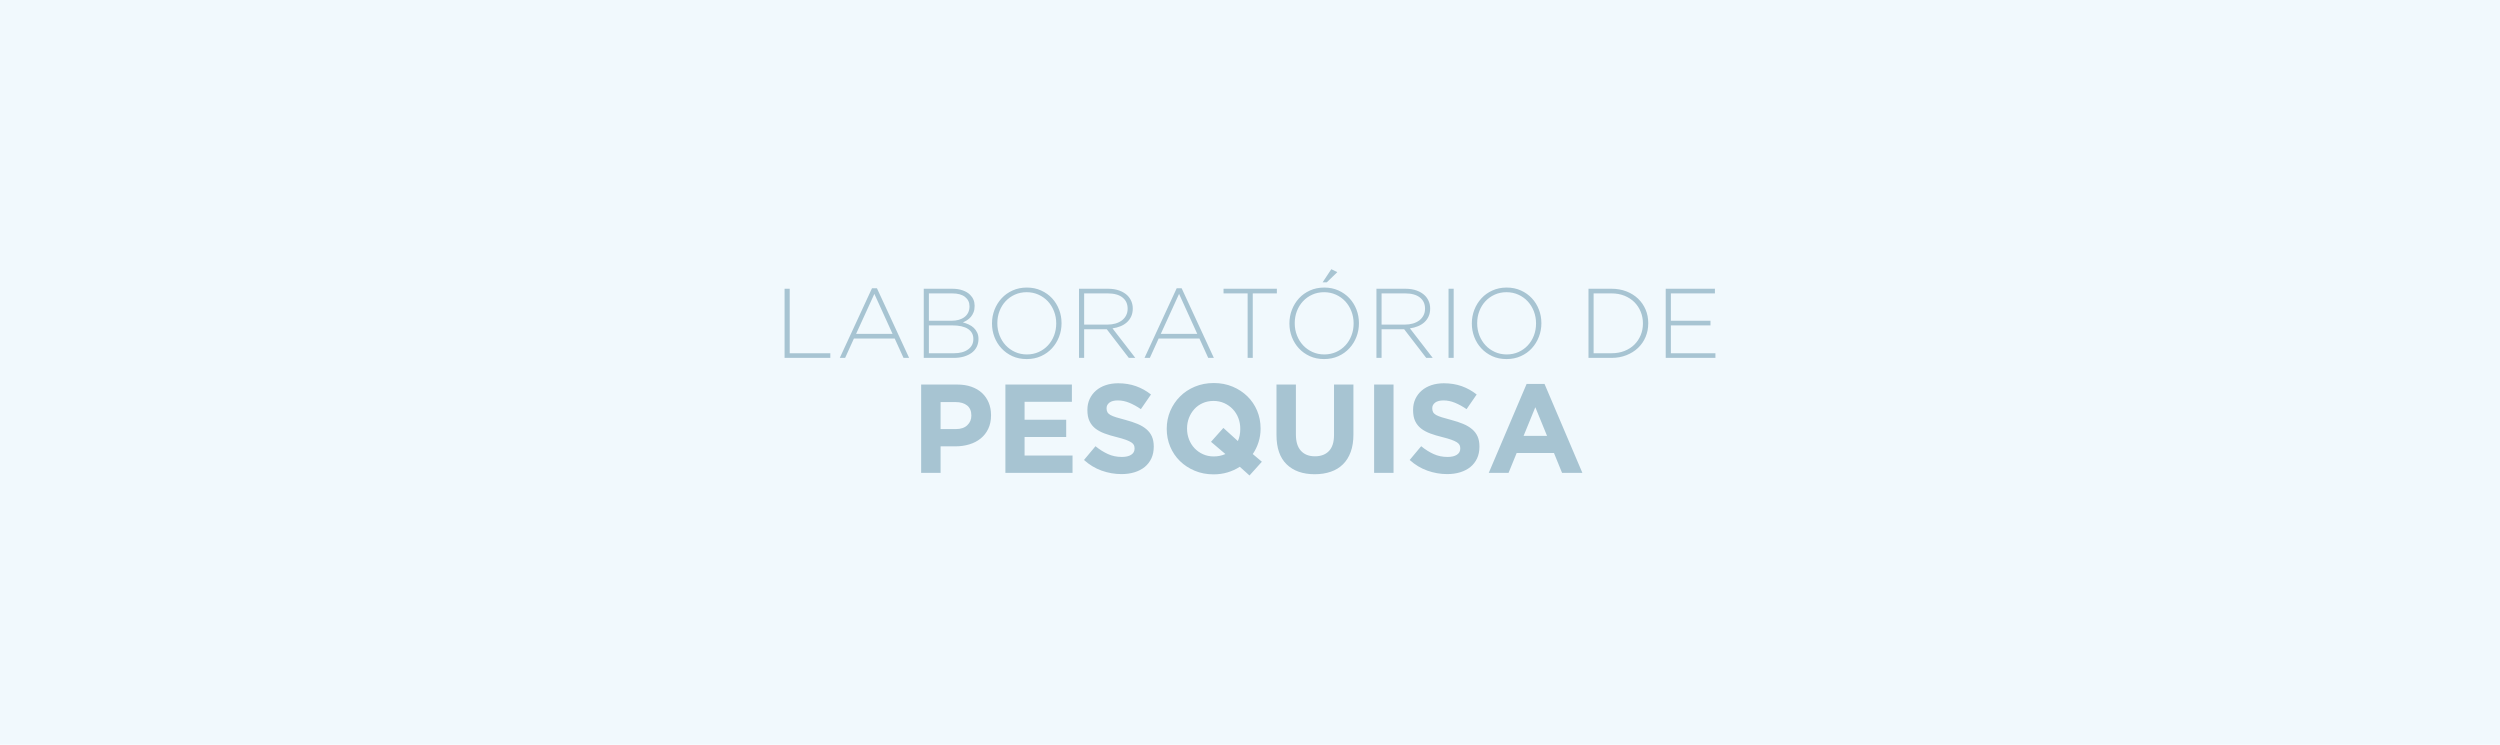
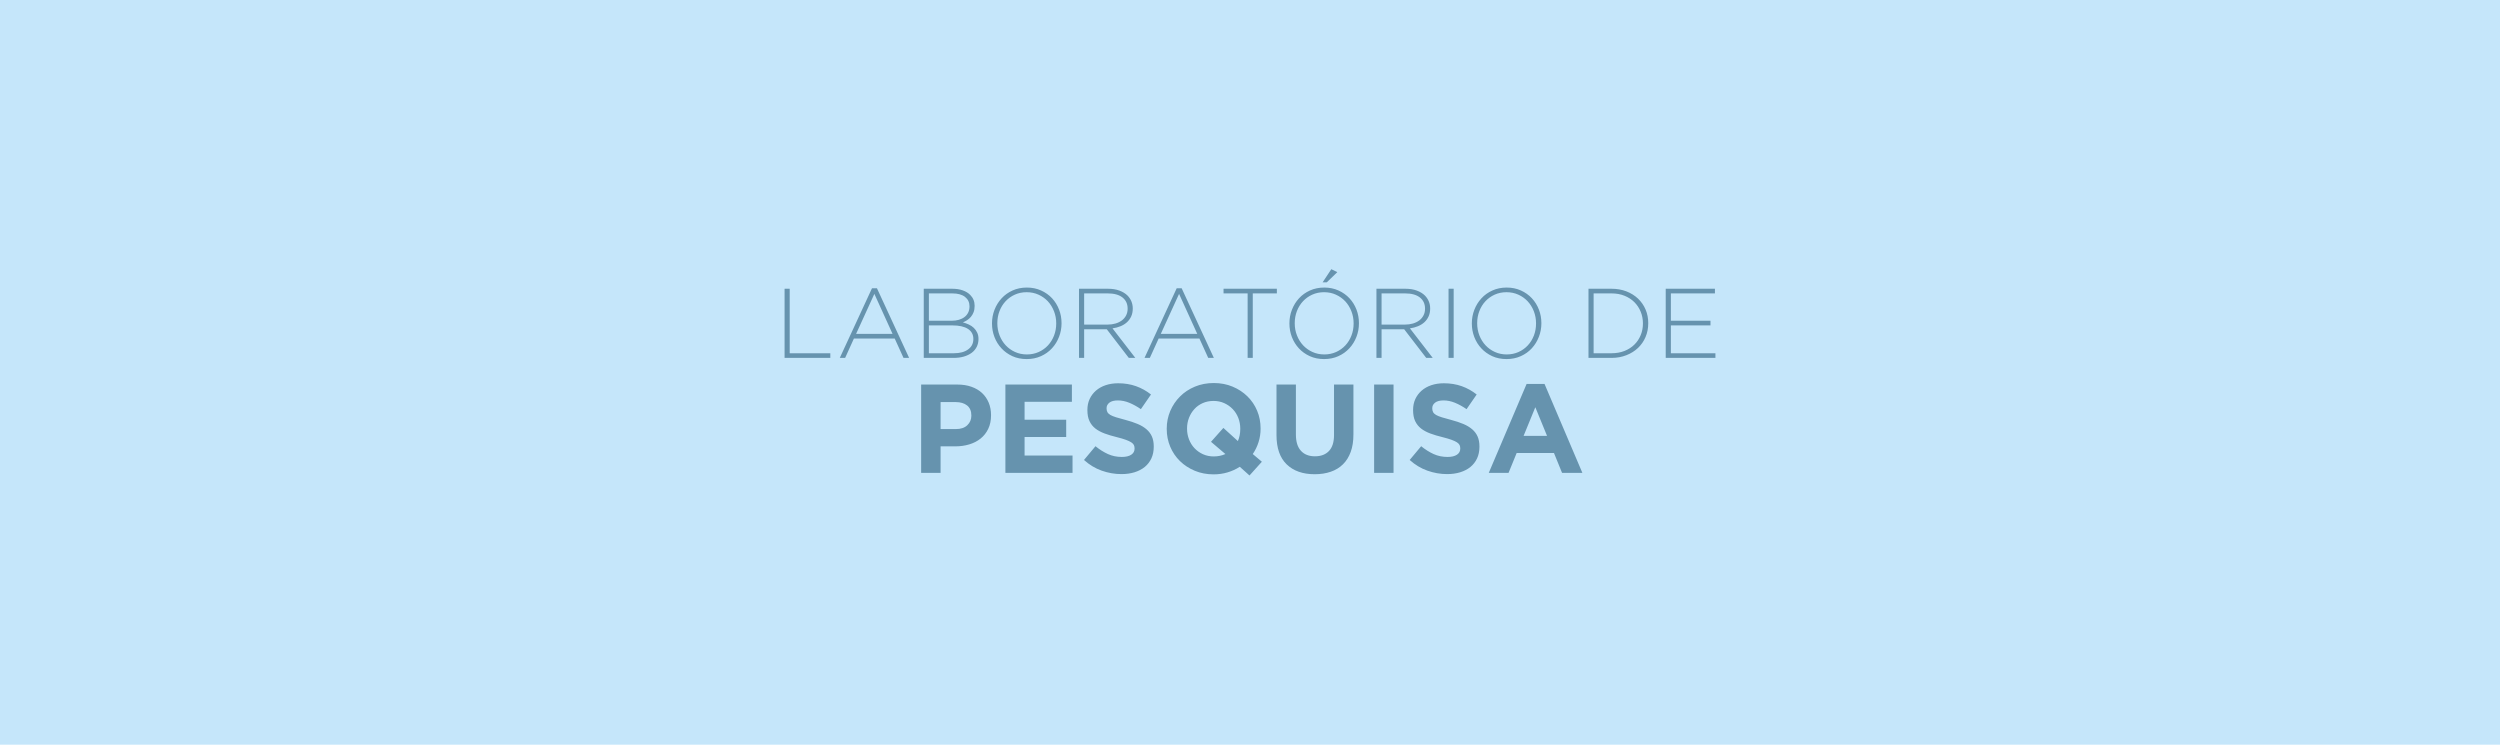
<svg xmlns="http://www.w3.org/2000/svg" xml:space="preserve" width="940px" height="280px" version="1.1" style="shape-rendering:geometricPrecision; text-rendering:geometricPrecision; image-rendering:optimizeQuality; fill-rule:evenodd; clip-rule:evenodd" viewBox="0 0 940 280">
  <defs>
    <style type="text/css">
   
-     .fil0 {fill:#F1F9FD}
-     .fil1 {fill:#A7C4D2;fill-rule:nonzero}
+     .fil0 {fill:#C5E6FA}
+     .fil1 {fill:#6693AE;fill-rule:nonzero}
   
  </style>
  </defs>
  <g id="Fundo">
    <polygon class="fil0" points="0,0 940,0 940,280 0,280 " />
  </g>
  <g id="Arte">
    <path class="fil1" d="M295 108.57l1.93 0 0 24.25 15.27 0 0 1.75 -17.2 0 0 -26zm40.6 16.97l-6.84 -15.04 -6.87 15.04 13.71 0zm-7.73 -17.16l1.86 0 12.1 26.19 -2.11 0 -3.31 -7.28 -15.34 0 -3.3 7.28 -2.01 0 12.11 -26.19zm30.83 24.44c2.23,0 4,-0.48 5.31,-1.44 1.31,-0.95 1.97,-2.25 1.97,-3.89l0 -0.07c0,-1.62 -0.68,-2.87 -2.03,-3.75 -1.35,-0.88 -3.31,-1.32 -5.89,-1.32l-8.8 0 0 10.47 9.44 0zm-0.86 -12.22c0.97,0 1.86,-0.12 2.68,-0.35 0.81,-0.24 1.52,-0.58 2.11,-1.03 0.6,-0.45 1.06,-1.01 1.4,-1.69 0.33,-0.67 0.5,-1.44 0.5,-2.31l0 -0.08c0,-1.45 -0.56,-2.61 -1.67,-3.49 -1.12,-0.89 -2.73,-1.33 -4.83,-1.33l-8.77 0 0 10.28 8.58 0zm-10.51 -12.03l10.72 0c1.48,0 2.79,0.2 3.94,0.61 1.15,0.41 2.09,0.97 2.8,1.7 1.11,1.11 1.67,2.47 1.67,4.09l0 0.07c0,0.9 -0.13,1.68 -0.39,2.35 -0.26,0.67 -0.6,1.25 -1.02,1.75 -0.42,0.49 -0.89,0.91 -1.43,1.25 -0.53,0.33 -1.05,0.61 -1.57,0.83 0.76,0.2 1.51,0.47 2.22,0.8 0.72,0.33 1.35,0.75 1.88,1.26 0.52,0.5 0.95,1.1 1.27,1.78 0.33,0.68 0.49,1.46 0.49,2.35l0 0.08c0,1.08 -0.23,2.06 -0.67,2.94 -0.45,0.88 -1.07,1.62 -1.89,2.23 -0.82,0.6 -1.79,1.07 -2.93,1.41 -1.14,0.33 -2.41,0.5 -3.82,0.5l-11.27 0 0 -26zm38.78 24.7c1.6,0 3.08,-0.31 4.43,-0.91 1.35,-0.61 2.52,-1.44 3.49,-2.49 0.98,-1.05 1.74,-2.28 2.29,-3.7 0.54,-1.41 0.82,-2.92 0.82,-4.53l0 -0.07c0,-1.61 -0.28,-3.13 -0.84,-4.55 -0.56,-1.43 -1.32,-2.66 -2.3,-3.72 -0.98,-1.05 -2.15,-1.88 -3.51,-2.5 -1.36,-0.62 -2.85,-0.93 -4.46,-0.93 -1.61,0 -3.09,0.3 -4.44,0.91 -1.35,0.61 -2.51,1.44 -3.49,2.49 -0.98,1.05 -1.74,2.28 -2.28,3.69 -0.55,1.41 -0.82,2.92 -0.82,4.53l0 0.08c0,1.61 0.28,3.12 0.84,4.55 0.55,1.42 1.32,2.66 2.3,3.71 0.98,1.05 2.15,1.89 3.51,2.51 1.36,0.62 2.85,0.93 4.46,0.93zm-0.08 1.74c-1.98,0 -3.77,-0.36 -5.37,-1.09 -1.59,-0.73 -2.96,-1.71 -4.1,-2.94 -1.14,-1.22 -2.02,-2.64 -2.64,-4.25 -0.62,-1.61 -0.93,-3.3 -0.93,-5.09l0 -0.07c0,-1.78 0.32,-3.49 0.95,-5.11 0.63,-1.62 1.52,-3.05 2.66,-4.29 1.14,-1.24 2.51,-2.22 4.12,-2.95 1.61,-0.73 3.4,-1.1 5.39,-1.1 1.95,0 3.73,0.37 5.34,1.1 1.61,0.73 2.99,1.71 4.13,2.93 1.13,1.23 2.01,2.65 2.63,4.26 0.62,1.6 0.93,3.3 0.93,5.08 0.03,0.03 0.03,0.05 0,0.08 0,1.78 -0.31,3.48 -0.95,5.1 -0.63,1.63 -1.51,3.06 -2.65,4.29 -1.14,1.24 -2.52,2.23 -4.14,2.96 -1.62,0.73 -3.41,1.09 -5.37,1.09zm30.38 -12.96c1.09,0 2.1,-0.14 3.03,-0.41 0.92,-0.27 1.72,-0.67 2.39,-1.17 0.67,-0.51 1.2,-1.13 1.58,-1.87 0.38,-0.73 0.58,-1.57 0.58,-2.51l0 -0.07c0,-1.77 -0.66,-3.16 -1.95,-4.18 -1.31,-1.02 -3.14,-1.52 -5.52,-1.52l-8.88 0 0 11.73 8.77 0zm-10.7 -13.48l10.92 0c1.61,0 3.04,0.23 4.27,0.69 1.24,0.46 2.26,1.08 3.05,1.87 0.62,0.62 1.1,1.35 1.45,2.17 0.34,0.83 0.52,1.72 0.52,2.66l0 0.07c0,1.09 -0.2,2.07 -0.58,2.92 -0.38,0.85 -0.92,1.59 -1.6,2.21 -0.68,0.62 -1.48,1.12 -2.41,1.5 -0.93,0.39 -1.94,0.65 -3.03,0.8l8.58 11.11 -2.45 0 -8.28 -10.77 -0.07 0 -8.44 0 0 10.77 -1.93 0 0 -26zm44.46 16.97l-6.84 -15.04 -6.87 15.04 13.71 0zm-7.73 -17.16l1.86 0 12.11 26.19 -2.12 0 -3.31 -7.28 -15.33 0 -3.31 7.28 -2 0 12.1 -26.19zm26.67 1.94l-9.06 0 0 -1.75 20.05 0 0 1.75 -9.06 0 0 24.25 -1.93 0 0 -24.25zm31.46 -9.1l2.26 1.11 -3.97 3.83 -1.56 0 3.27 -4.94zm-2.64 32.05c1.61,0 3.09,-0.31 4.44,-0.91 1.35,-0.61 2.51,-1.44 3.49,-2.49 0.98,-1.05 1.74,-2.28 2.28,-3.7 0.55,-1.41 0.82,-2.92 0.82,-4.53l0 -0.07c0,-1.61 -0.28,-3.13 -0.84,-4.55 -0.55,-1.43 -1.32,-2.66 -2.3,-3.72 -0.98,-1.05 -2.15,-1.88 -3.51,-2.5 -1.36,-0.62 -2.85,-0.93 -4.46,-0.93 -1.6,0 -3.08,0.3 -4.43,0.91 -1.35,0.61 -2.52,1.44 -3.49,2.49 -0.98,1.05 -1.74,2.28 -2.29,3.69 -0.54,1.41 -0.82,2.92 -0.82,4.53l0 0.08c0,1.61 0.28,3.12 0.84,4.55 0.56,1.42 1.32,2.66 2.3,3.71 0.98,1.05 2.15,1.89 3.51,2.51 1.36,0.62 2.85,0.93 4.46,0.93zm-0.08 1.74c-1.98,0 -3.76,-0.36 -5.36,-1.09 -1.6,-0.73 -2.97,-1.71 -4.11,-2.94 -1.13,-1.22 -2.01,-2.64 -2.63,-4.25 -0.62,-1.61 -0.93,-3.3 -0.93,-5.09l0 -0.07c0,-1.78 0.31,-3.49 0.95,-5.11 0.63,-1.62 1.51,-3.05 2.65,-4.29 1.14,-1.24 2.51,-2.22 4.12,-2.95 1.61,-0.73 3.41,-1.1 5.39,-1.1 1.95,0 3.74,0.37 5.35,1.1 1.61,0.73 2.98,1.71 4.12,2.93 1.14,1.23 2.02,2.65 2.64,4.26 0.61,1.6 0.92,3.3 0.92,5.08 0.03,0.03 0.03,0.05 0,0.08 0,1.78 -0.31,3.48 -0.94,5.1 -0.63,1.63 -1.52,3.06 -2.66,4.29 -1.14,1.24 -2.52,2.23 -4.14,2.96 -1.62,0.73 -3.41,1.09 -5.37,1.09zm30.38 -12.96c1.09,0 2.1,-0.14 3.03,-0.41 0.93,-0.27 1.73,-0.67 2.4,-1.17 0.66,-0.51 1.19,-1.13 1.57,-1.87 0.39,-0.73 0.58,-1.57 0.58,-2.51l0 -0.07c0,-1.77 -0.65,-3.16 -1.95,-4.18 -1.3,-1.02 -3.14,-1.52 -5.52,-1.52l-8.87 0 0 11.73 8.76 0zm-10.69 -13.48l10.92 0c1.61,0 3.03,0.23 4.27,0.69 1.24,0.46 2.25,1.08 3.04,1.87 0.62,0.62 1.1,1.35 1.45,2.17 0.35,0.83 0.52,1.72 0.52,2.66l0 0.07c0,1.09 -0.19,2.07 -0.58,2.92 -0.38,0.85 -0.91,1.59 -1.59,2.21 -0.68,0.62 -1.49,1.12 -2.42,1.5 -0.92,0.39 -1.93,0.65 -3.02,0.8l8.58 11.11 -2.45 0 -8.29 -10.77 -0.07 0 -8.43 0 0 10.77 -1.93 0 0 -26zm27.11 0l1.93 0 0 26 -1.93 0 0 -26zm21.87 24.7c1.61,0 3.09,-0.31 4.44,-0.91 1.35,-0.61 2.51,-1.44 3.49,-2.49 0.98,-1.05 1.74,-2.28 2.29,-3.7 0.54,-1.41 0.81,-2.92 0.81,-4.53l0 -0.07c0,-1.61 -0.28,-3.13 -0.83,-4.55 -0.56,-1.43 -1.33,-2.66 -2.31,-3.72 -0.97,-1.05 -2.14,-1.88 -3.5,-2.5 -1.37,-0.62 -2.85,-0.93 -4.46,-0.93 -1.61,0 -3.09,0.3 -4.44,0.91 -1.35,0.61 -2.51,1.44 -3.49,2.49 -0.98,1.05 -1.74,2.28 -2.28,3.69 -0.55,1.41 -0.82,2.92 -0.82,4.53l0 0.08c0,1.61 0.28,3.12 0.83,4.55 0.56,1.42 1.33,2.66 2.31,3.71 0.97,1.05 2.14,1.89 3.51,2.51 1.36,0.62 2.84,0.93 4.45,0.93zm-0.07 1.74c-1.98,0 -3.77,-0.36 -5.37,-1.09 -1.59,-0.73 -2.96,-1.71 -4.1,-2.94 -1.14,-1.22 -2.02,-2.64 -2.64,-4.25 -0.62,-1.61 -0.93,-3.3 -0.93,-5.09l0 -0.07c0,-1.78 0.32,-3.49 0.95,-5.11 0.63,-1.62 1.52,-3.05 2.66,-4.29 1.13,-1.24 2.51,-2.22 4.12,-2.95 1.61,-0.73 3.4,-1.1 5.38,-1.1 1.96,0 3.74,0.37 5.35,1.1 1.61,0.73 2.98,1.71 4.12,2.93 1.14,1.23 2.02,2.65 2.64,4.26 0.62,1.6 0.93,3.3 0.93,5.08 0.02,0.03 0.02,0.05 0,0.08 0,1.78 -0.32,3.48 -0.95,5.1 -0.63,1.63 -1.52,3.06 -2.65,4.29 -1.14,1.24 -2.52,2.23 -4.15,2.96 -1.62,0.73 -3.41,1.09 -5.36,1.09zm39.48 -2.19c1.8,0 3.44,-0.29 4.9,-0.87 1.46,-0.59 2.7,-1.38 3.71,-2.39 1.02,-1 1.8,-2.19 2.36,-3.54 0.56,-1.35 0.84,-2.81 0.84,-4.38l0 -0.07c0,-1.54 -0.28,-3 -0.84,-4.36 -0.56,-1.37 -1.34,-2.56 -2.36,-3.58 -1.01,-1.02 -2.25,-1.82 -3.71,-2.42 -1.46,-0.6 -3.1,-0.89 -4.9,-0.89l-6.73 0 0 22.5 6.73 0zm-8.66 -24.25l8.66 0c2.03,0 3.89,0.33 5.59,0.98 1.69,0.66 3.15,1.57 4.38,2.73 1.22,1.17 2.17,2.54 2.84,4.11 0.67,1.57 1,3.27 1,5.1l0 0.08c0,1.83 -0.33,3.54 -1,5.12 -0.67,1.59 -1.62,2.96 -2.84,4.13 -1.23,1.16 -2.69,2.08 -4.38,2.74 -1.7,0.67 -3.56,1.01 -5.59,1.01l-8.66 0 0 -26zm29.04 0l18.5 0 0 1.75 -16.56 0 0 10.28 14.89 0 0 1.75 -14.89 0 0 10.47 16.75 0 0 1.75 -18.69 0 0 -26zm-266.87 52.76c1.84,0 3.26,-0.48 4.27,-1.45 1.01,-0.96 1.52,-2.16 1.52,-3.58l0 -0.09c0,-1.65 -0.53,-2.9 -1.59,-3.75 -1.06,-0.85 -2.51,-1.28 -4.34,-1.28l-5.64 0 0 10.15 5.78 0zm-13.09 -16.74l13.57 0c1.99,0 3.77,0.27 5.33,0.83 1.57,0.55 2.9,1.33 3.99,2.34 1.09,1.02 1.92,2.23 2.51,3.63 0.58,1.41 0.88,2.97 0.88,4.68l0 0.09c0,1.93 -0.35,3.62 -1.05,5.07 -0.69,1.46 -1.65,2.68 -2.87,3.66 -1.21,0.98 -2.64,1.71 -4.26,2.2 -1.63,0.49 -3.38,0.74 -5.25,0.74l-5.54 0 0 9.96 -7.31 0 0 -33.2zm31.68 0l25 0 0 6.49 -17.79 0 0 6.74 15.65 0 0 6.5 -15.65 0 0 6.97 18.03 0 0 6.5 -25.24 0 0 -33.2zm43.64 33.67c-2.53,0 -5.01,-0.43 -7.45,-1.3 -2.43,-0.87 -4.65,-2.21 -6.64,-4.01l4.32 -5.17c1.52,1.23 3.07,2.21 4.67,2.94 1.6,0.73 3.34,1.09 5.24,1.09 1.52,0 2.7,-0.28 3.53,-0.83 0.84,-0.55 1.26,-1.32 1.26,-2.3l0 -0.09c0,-0.48 -0.09,-0.9 -0.26,-1.26 -0.18,-0.36 -0.51,-0.7 -1,-1.02 -0.49,-0.32 -1.18,-0.63 -2.04,-0.95 -0.87,-0.32 -2.01,-0.65 -3.4,-1 -1.69,-0.41 -3.2,-0.86 -4.57,-1.37 -1.36,-0.51 -2.52,-1.13 -3.47,-1.87 -0.95,-0.75 -1.69,-1.67 -2.21,-2.78 -0.53,-1.11 -0.79,-2.48 -0.79,-4.13l0 -0.09c0,-1.52 0.29,-2.89 0.85,-4.1 0.57,-1.22 1.36,-2.27 2.38,-3.16 1.02,-0.88 2.24,-1.56 3.66,-2.04 1.41,-0.47 2.98,-0.71 4.68,-0.71 2.44,0 4.68,0.37 6.71,1.09 2.04,0.73 3.92,1.77 5.63,3.13l-3.8 5.51c-1.48,-1.02 -2.94,-1.81 -4.36,-2.4 -1.43,-0.58 -2.85,-0.88 -4.27,-0.88 -1.42,0 -2.49,0.28 -3.2,0.83 -0.71,0.56 -1.07,1.24 -1.07,2.07l0 0.09c0,0.54 0.1,1 0.31,1.4 0.21,0.4 0.58,0.75 1.11,1.07 0.55,0.31 1.29,0.61 2.22,0.9 0.94,0.28 2.12,0.61 3.54,0.99 1.68,0.45 3.18,0.94 4.5,1.5 1.31,0.55 2.42,1.22 3.32,1.99 0.9,0.77 1.59,1.68 2.05,2.73 0.46,1.04 0.69,2.29 0.69,3.74l0 0.1c0,1.64 -0.3,3.11 -0.89,4.39 -0.61,1.28 -1.44,2.35 -2.5,3.22 -1.07,0.87 -2.35,1.53 -3.83,1.99 -1.48,0.46 -3.12,0.69 -4.92,0.69zm34.71 -6.64c1.55,0 3.01,-0.3 4.37,-0.9l-5.41 -4.6 4.65 -5.22 5.45 4.94c0.6,-1.33 0.9,-2.85 0.9,-4.56l0 -0.09c0,-1.43 -0.24,-2.77 -0.73,-4.03 -0.49,-1.27 -1.19,-2.38 -2.09,-3.32 -0.9,-0.95 -1.97,-1.7 -3.2,-2.26 -1.23,-0.55 -2.58,-0.83 -4.03,-0.83 -1.49,0 -2.84,0.27 -4.05,0.81 -1.22,0.54 -2.27,1.28 -3.13,2.23 -0.88,0.95 -1.55,2.04 -2.04,3.29 -0.49,1.25 -0.74,2.59 -0.74,4.01l0 0.1c0,1.42 0.25,2.76 0.74,4.03 0.49,1.26 1.18,2.37 2.08,3.32 0.9,0.95 1.96,1.7 3.18,2.25 1.22,0.55 2.57,0.83 4.05,0.83zm9.78 3.89c-1.43,0.92 -2.96,1.62 -4.61,2.11 -1.64,0.49 -3.39,0.74 -5.26,0.74 -2.56,0 -4.92,-0.46 -7.07,-1.36 -2.15,-0.9 -4,-2.11 -5.57,-3.65 -1.57,-1.53 -2.78,-3.33 -3.65,-5.4 -0.87,-2.08 -1.31,-4.3 -1.31,-6.67l0 -0.09c0,-2.37 0.45,-4.6 1.33,-6.67 0.89,-2.07 2.11,-3.89 3.68,-5.45 1.56,-1.57 3.43,-2.8 5.59,-3.7 2.17,-0.9 4.53,-1.35 7.09,-1.35 2.57,0 4.92,0.45 7.07,1.35 2.15,0.9 4.01,2.12 5.57,3.65 1.57,1.54 2.79,3.34 3.66,5.41 0.87,2.07 1.3,4.29 1.3,6.66l0 0.1c0,1.74 -0.25,3.41 -0.76,5.02 -0.5,1.62 -1.23,3.12 -2.18,4.51l3.42 2.89 -4.65 5.17 -3.65 -3.27zm28.17 2.8c-4.46,0 -7.97,-1.23 -10.53,-3.7 -2.56,-2.47 -3.84,-6.15 -3.84,-11.05l0 -18.97 7.3 0 0 18.78c0,2.72 0.63,4.76 1.9,6.14 1.26,1.38 3.02,2.06 5.26,2.06 2.25,0 4,-0.66 5.27,-1.99 1.26,-1.33 1.9,-3.32 1.9,-5.97l0 -19.02 7.3 0 0 18.73c0,2.53 -0.34,4.73 -1.02,6.59 -0.68,1.87 -1.65,3.43 -2.92,4.67 -1.26,1.25 -2.8,2.19 -4.6,2.8 -1.8,0.62 -3.81,0.93 -6.02,0.93zm22.34 -33.72l7.3 0 0 33.2 -7.3 0 0 -33.2zm27.46 33.67c-2.53,0 -5.01,-0.43 -7.45,-1.3 -2.43,-0.87 -4.65,-2.21 -6.64,-4.01l4.32 -5.17c1.51,1.23 3.07,2.21 4.67,2.94 1.6,0.73 3.34,1.09 5.24,1.09 1.52,0 2.7,-0.28 3.53,-0.83 0.84,-0.55 1.26,-1.32 1.26,-2.3l0 -0.09c0,-0.48 -0.09,-0.9 -0.26,-1.26 -0.18,-0.36 -0.51,-0.7 -1,-1.02 -0.49,-0.32 -1.17,-0.63 -2.04,-0.95 -0.87,-0.32 -2.01,-0.65 -3.4,-1 -1.69,-0.41 -3.21,-0.86 -4.57,-1.37 -1.36,-0.51 -2.52,-1.13 -3.47,-1.87 -0.95,-0.75 -1.69,-1.67 -2.22,-2.78 -0.52,-1.11 -0.78,-2.48 -0.78,-4.13l0 -0.09c0,-1.52 0.29,-2.89 0.85,-4.1 0.57,-1.22 1.36,-2.27 2.38,-3.16 1.02,-0.88 2.24,-1.56 3.66,-2.04 1.41,-0.47 2.98,-0.71 4.68,-0.71 2.44,0 4.68,0.37 6.72,1.09 2.03,0.73 3.91,1.77 5.62,3.13l-3.8 5.51c-1.48,-1.02 -2.94,-1.81 -4.36,-2.4 -1.43,-0.58 -2.85,-0.88 -4.27,-0.88 -1.42,0 -2.49,0.28 -3.2,0.83 -0.71,0.56 -1.07,1.24 -1.07,2.07l0 0.09c0,0.54 0.1,1 0.31,1.4 0.2,0.4 0.58,0.75 1.11,1.07 0.55,0.31 1.28,0.61 2.22,0.9 0.94,0.28 2.12,0.61 3.54,0.99 1.68,0.45 3.18,0.94 4.5,1.5 1.31,0.55 2.42,1.22 3.32,1.99 0.9,0.77 1.59,1.68 2.05,2.73 0.46,1.04 0.69,2.29 0.69,3.74l0 0.1c0,1.64 -0.3,3.11 -0.89,4.39 -0.61,1.28 -1.44,2.35 -2.5,3.22 -1.07,0.87 -2.35,1.53 -3.83,1.99 -1.48,0.46 -3.12,0.69 -4.92,0.69zm37.56 -14.37l-4.41 -10.77 -4.41 10.77 8.82 0zm-7.68 -19.54l6.73 0 14.23 33.44 -7.64 0 -3.03 -7.45 -14.04 0 -3.04 7.45 -7.44 0 14.23 -33.44z" />
  </g>
</svg>
